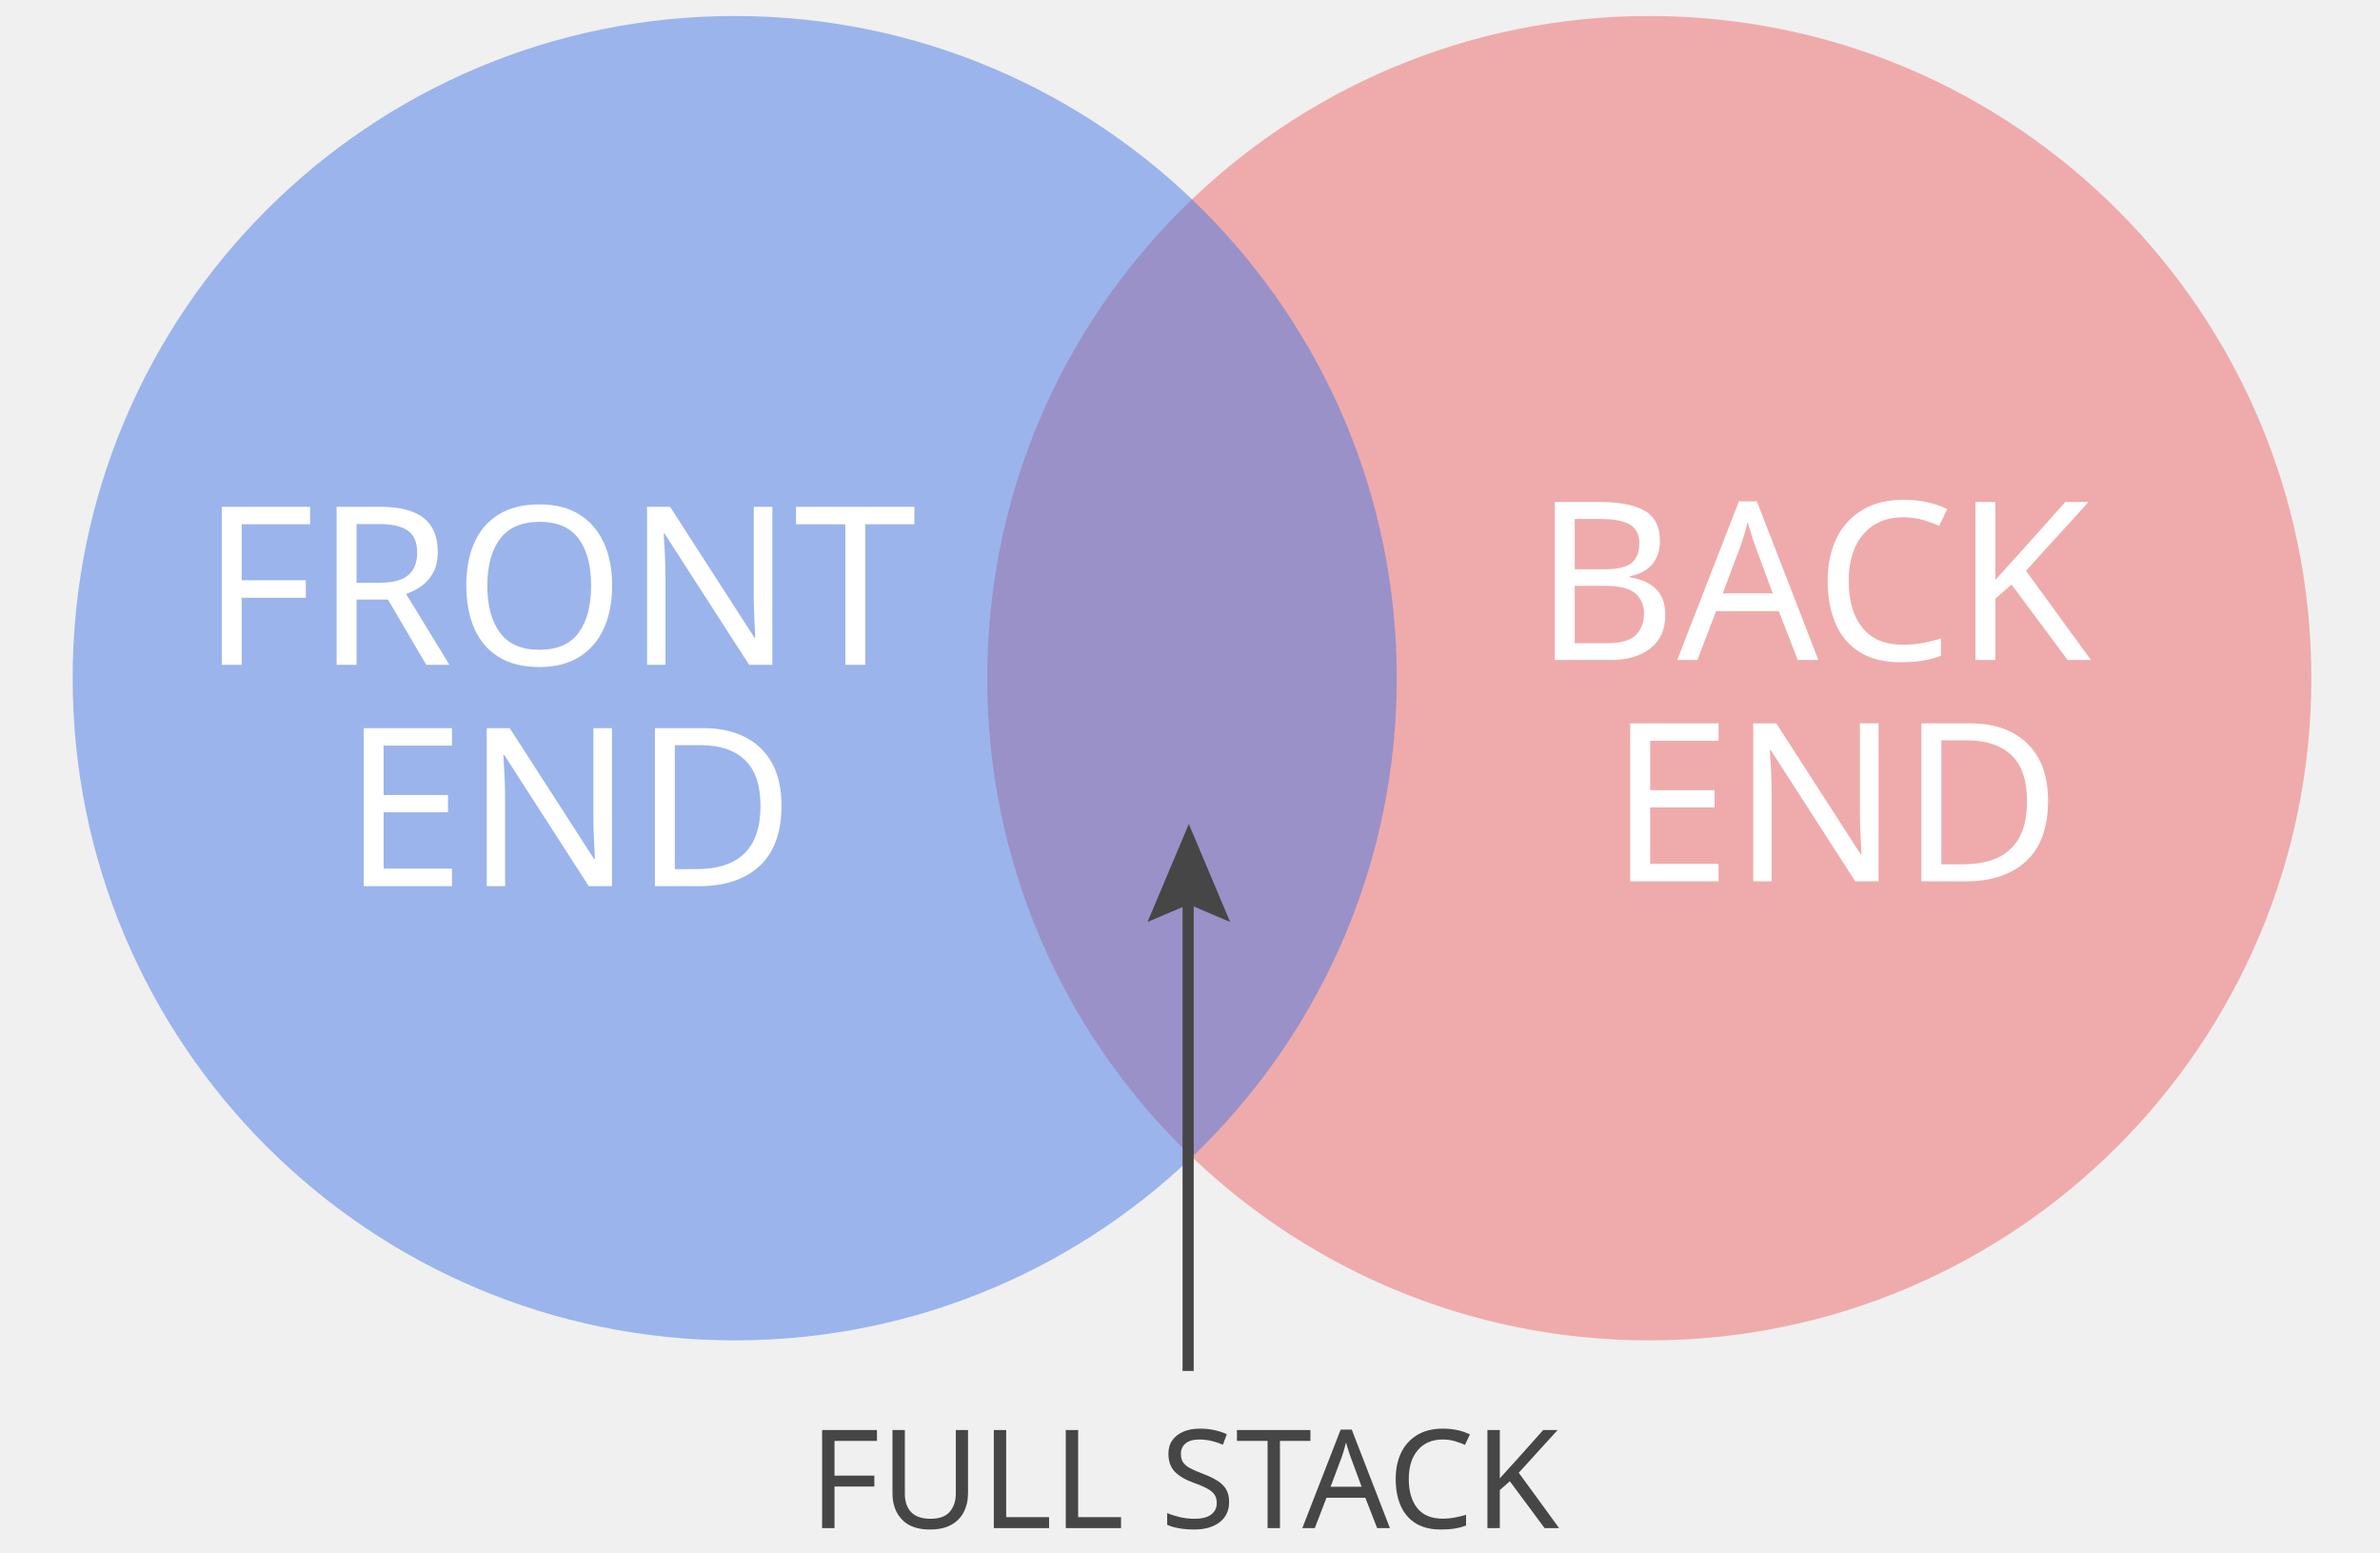
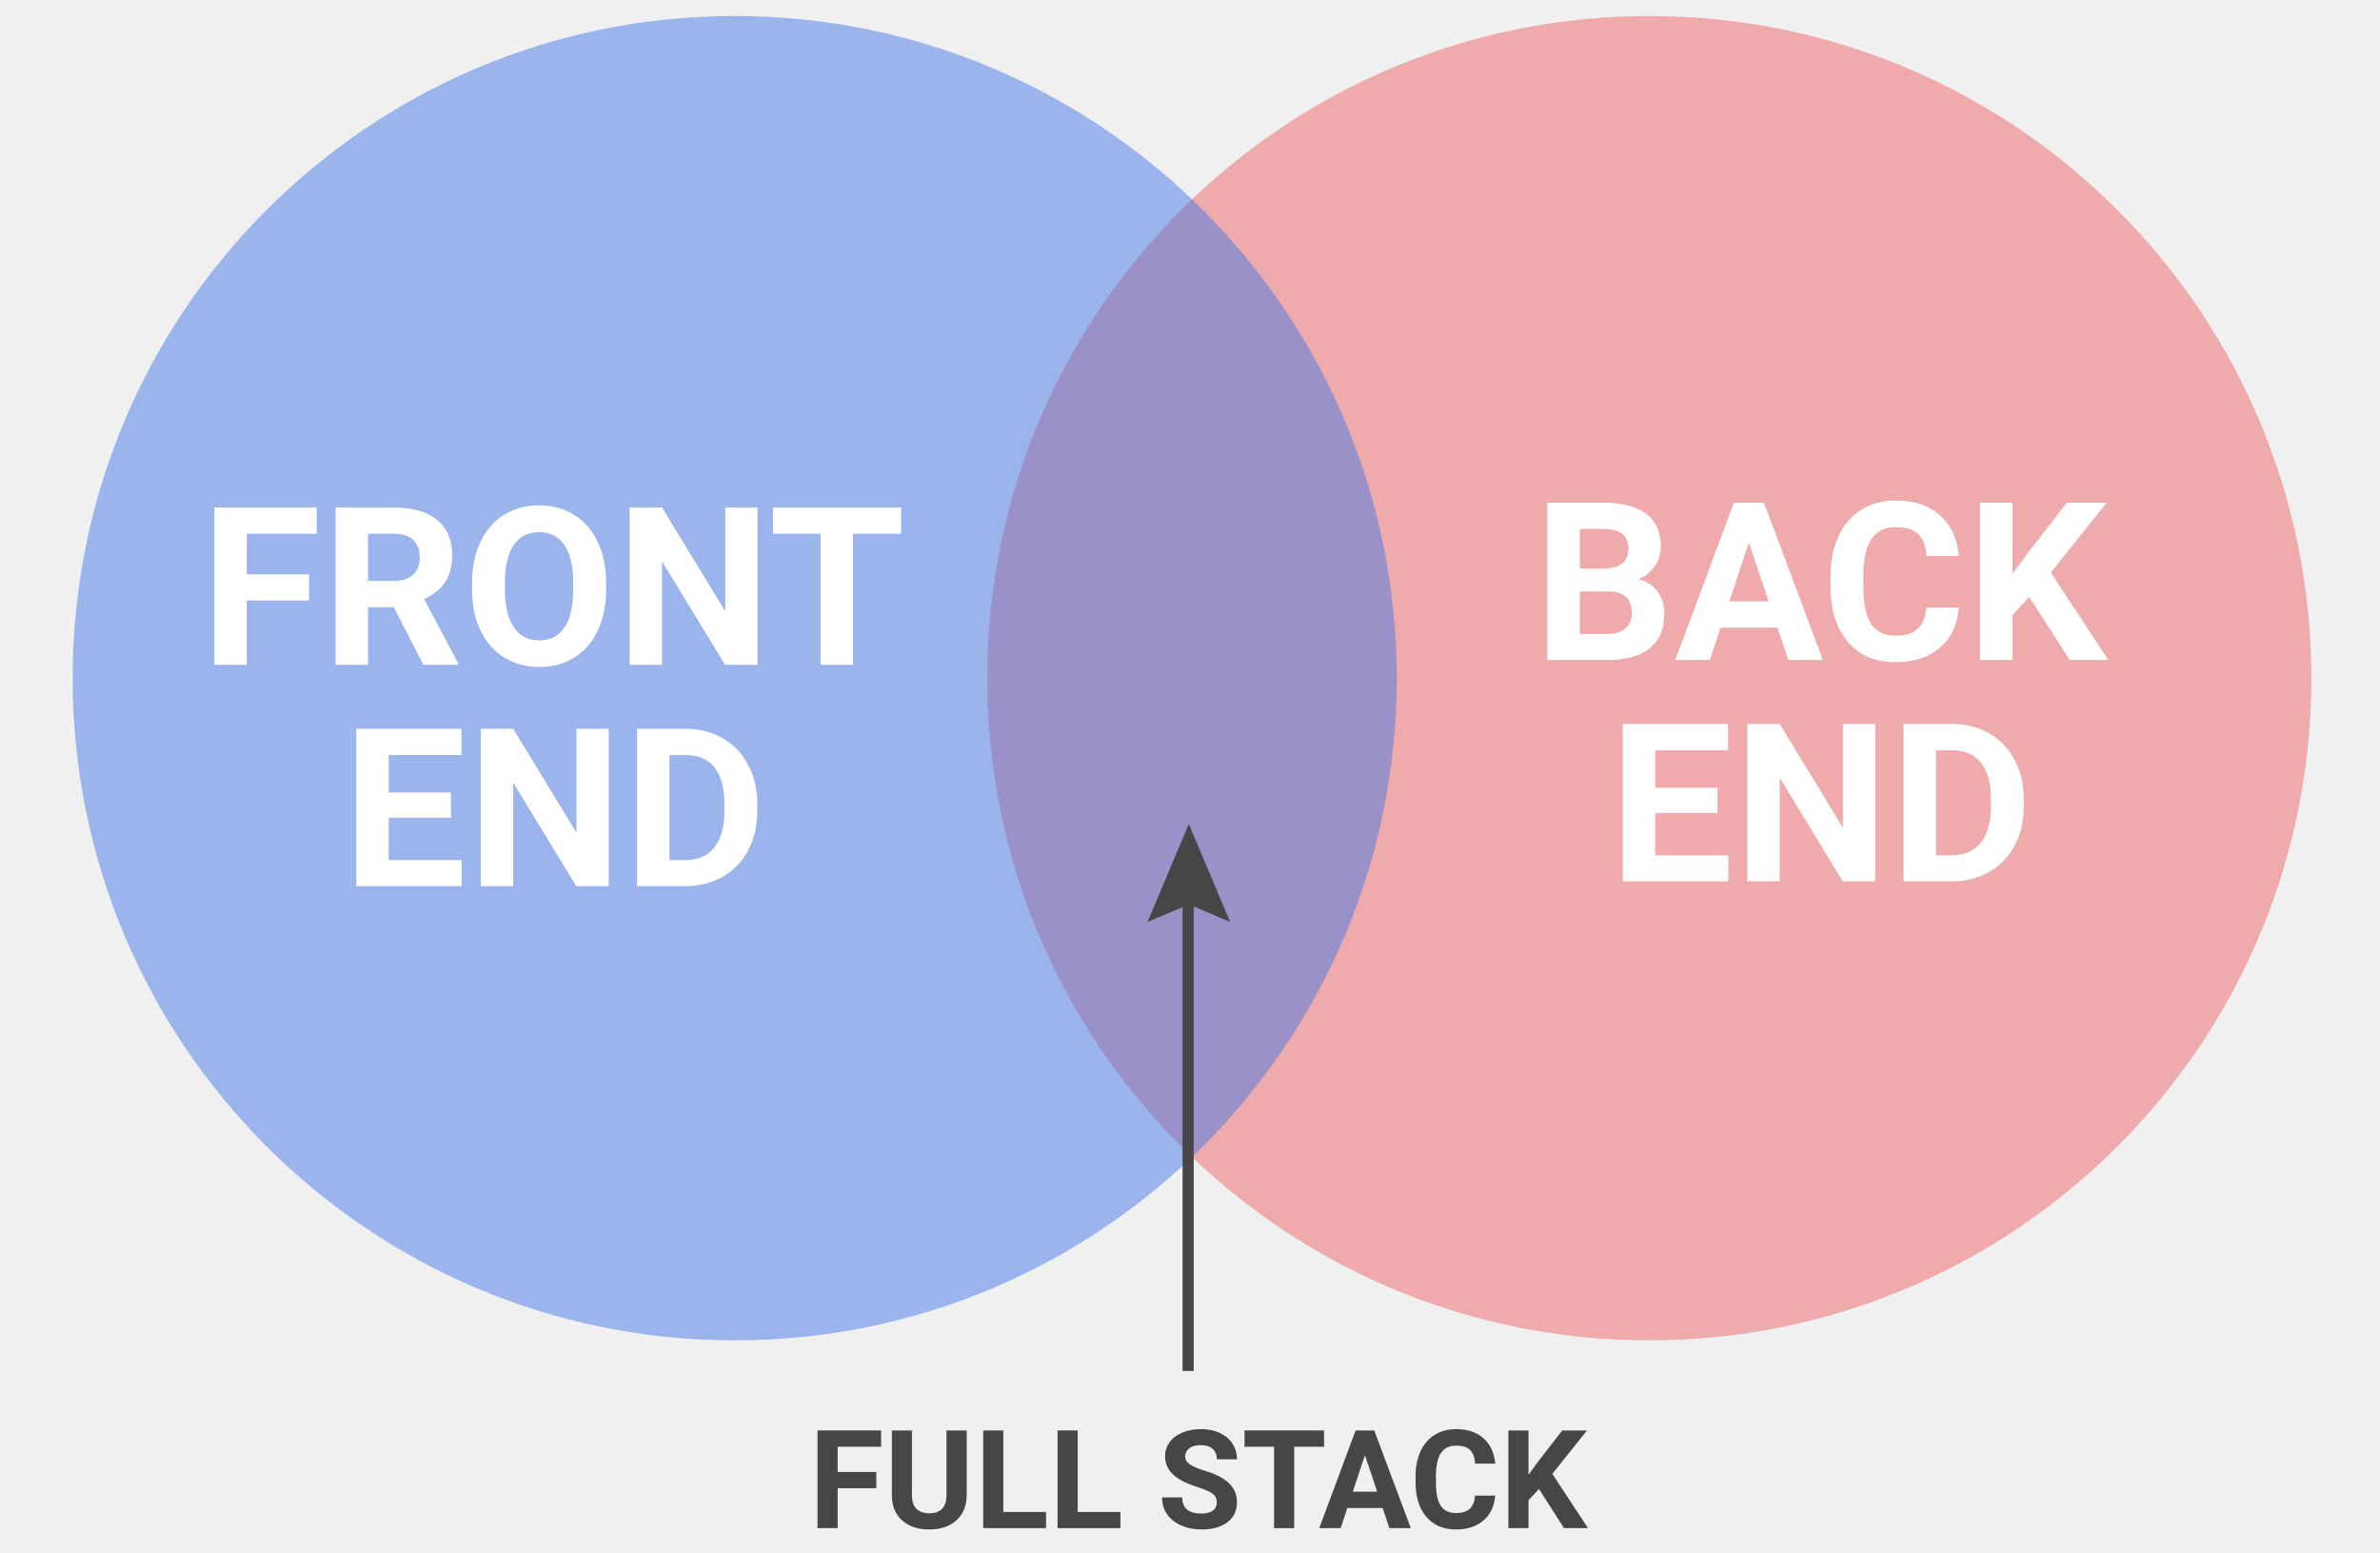
<svg xmlns="http://www.w3.org/2000/svg" version="1.1" id="Layer_1" x="0px" y="0px" width="640px" height="417.289px" viewBox="0 0 640 417.289" enable-background="new 0 0 640 417.289" xml:space="preserve">
-   <circle opacity="0.4" fill="#ED4343" cx="443.506" cy="182.335" r="178.034" />
-   <circle opacity="0.5" fill="#4678E8" cx="197.573" cy="182.335" r="178.033" />
-   <rect x="47.338" y="134.114" fill="none" width="203.55" height="108.123" />
-   <text transform="matrix(1 0 0 1 53.8691 178.7437)">
-     <tspan x="0" y="0" fill="#FFFFFF" font-family="'Roboto-Bold'" font-size="59.506">FRONT</tspan>
-     <tspan x="38.164" y="59.505" fill="#FFFFFF" font-family="'Roboto-Bold'" font-size="59.506">END</tspan>
-   </text>
+   <circle opacity="0.4" fill="#ED4343" enable-background="new    " cx="443.506" cy="182.335" r="178.034" />
+   <circle opacity="0.5" fill="#4678E8" enable-background="new    " cx="197.573" cy="182.335" r="178.033" />
+   <rect x="47.338" y="134.114" fill="none" width="203.55" height="108.122" />
+   <g enable-background="new    ">
+     <path fill="#FFFFFF" d="M83.099,161.456H66.363v17.288h-8.716v-42.305h27.544v7.061H66.363v10.925h16.736V161.456z" />
+     <path fill="#FFFFFF" d="M105.907,163.258h-6.944v15.486h-8.716v-42.305h15.719c4.998,0,8.852,1.114,11.564,3.341   c2.712,2.229,4.068,5.376,4.068,9.443c0,2.887-0.625,5.293-1.874,7.221s-3.143,3.462-5.68,4.605l9.152,17.287v0.407h-9.356   L105.907,163.258z M98.963,156.197h7.032c2.188,0,3.883-0.557,5.084-1.671c1.201-1.113,1.802-2.648,1.802-4.605   c0-1.994-0.567-3.563-1.7-4.707c-1.133-1.143-2.872-1.714-5.216-1.714h-7.002V156.197z" />
+     <path fill="#FFFFFF" d="M162.972,158.551c0,4.165-0.736,7.815-2.208,10.954c-1.472,3.138-3.579,5.56-6.319,7.264   c-2.741,1.704-5.884,2.557-9.429,2.557c-3.506,0-6.635-0.843-9.385-2.527c-2.751-1.686-4.881-4.092-6.393-7.221   c-1.511-3.128-2.276-6.727-2.295-10.794v-2.092c0-4.165,0.75-7.831,2.252-10.998c1.501-3.167,3.622-5.598,6.363-7.293   c2.741-1.694,5.874-2.542,9.399-2.542c3.525,0,6.658,0.848,9.399,2.542c2.741,1.695,4.862,4.126,6.363,7.293   c1.501,3.167,2.251,6.823,2.251,10.969V158.551z M154.14,156.633c0-4.436-0.794-7.806-2.383-10.111   c-1.588-2.305-3.854-3.457-6.799-3.457c-2.925,0-5.182,1.138-6.77,3.414c-1.588,2.275-2.393,5.612-2.412,10.009v2.063   c0,4.319,0.794,7.671,2.383,10.053c1.588,2.383,3.874,3.574,6.857,3.574c2.925,0,5.172-1.147,6.741-3.443   c1.569-2.295,2.363-5.642,2.383-10.038V156.633z" />
+     <path fill="#FFFFFF" d="M203.708,178.744h-8.716l-16.969-27.835v27.835h-8.716v-42.305h8.716l16.998,27.894v-27.894h8.688V178.744z   " />
+     <path fill="#FFFFFF" d="M242.323,143.5h-12.959v35.244h-8.716V143.5h-12.785v-7.061h34.46V143.5z" />
+   </g>
+   <g enable-background="new    ">
+     <path fill="#FFFFFF" d="M121.263,219.856h-16.736v11.391h19.642v7.002H95.811v-42.305h28.3v7.061h-19.583v10.082h16.736V219.856z" />
+     <path fill="#FFFFFF" d="M163.684,238.249h-8.716l-16.969-27.835v27.835h-8.716v-42.305h8.716l16.998,27.894v-27.894h8.688V238.249z   " />
+     <path fill="#FFFFFF" d="M171.297,238.249v-42.305h13.017c3.719,0,7.046,0.838,9.98,2.514c2.935,1.675,5.225,4.058,6.872,7.147   s2.47,6.601,2.47,10.532v1.947c0,3.932-0.809,7.429-2.426,10.488c-1.618,3.062-3.898,5.434-6.843,7.119   c-2.944,1.685-6.267,2.537-9.966,2.557H171.297z M180.013,203.005v28.242h4.213c3.409,0,6.014-1.114,7.816-3.342   c1.801-2.228,2.721-5.414,2.76-9.56v-2.237c0-4.3-0.891-7.559-2.673-9.776s-4.387-3.327-7.816-3.327H180.013z" />
+   </g>
  <rect x="387.918" y="132.82" fill="none" width="203.549" height="110.713" />
-   <text transform="matrix(1 0 0 1 412.332 177.4497)">
-     <tspan x="0" y="0" fill="#FFFFFF" font-family="'Roboto-Bold'" font-size="59.506">BACK</tspan>
-     <tspan x="20.281" y="59.505" fill="#FFFFFF" font-family="'Roboto-Bold'" font-size="59.506">END</tspan>
-   </text>
+   <g enable-background="new    ">
+     <path fill="#FFFFFF" d="M416.109,177.449v-42.305h14.818c5.133,0,9.025,0.983,11.68,2.949s3.98,4.848,3.98,8.644   c0,2.073-0.532,3.898-1.598,5.478s-2.547,2.736-4.445,3.472c2.169,0.543,3.879,1.638,5.129,3.283   c1.248,1.646,1.873,3.661,1.873,6.044c0,4.067-1.297,7.147-3.893,9.239s-6.296,3.157-11.1,3.196H416.109z M424.826,152.868h6.45   c4.397-0.077,6.595-1.83,6.595-5.259c0-1.918-0.557-3.298-1.67-4.141c-1.114-0.843-2.872-1.264-5.273-1.264h-6.102V152.868z    M424.826,159.028v11.419h7.467c2.053,0,3.656-0.489,4.809-1.468c1.152-0.978,1.729-2.329,1.729-4.053   c0-3.874-2.004-5.841-6.014-5.898H424.826z" />
+     <path fill="#FFFFFF" d="M477.969,168.732h-15.283l-2.906,8.717h-9.268l15.748-42.305h8.076l15.836,42.305h-9.27L477.969,168.732z    M465.039,161.672h10.576l-5.317-15.835L465.039,161.672z" />
+     <path fill="#FFFFFF" d="M526.724,163.357c-0.329,4.552-2.01,8.136-5.042,10.75c-3.031,2.615-7.026,3.923-11.984,3.923   c-5.424,0-9.69-1.825-12.799-5.477c-3.109-3.651-4.664-8.663-4.664-15.036v-2.586c0-4.068,0.717-7.651,2.15-10.751   c1.434-3.099,3.481-5.477,6.145-7.133c2.664-1.656,5.758-2.484,9.283-2.484c4.882,0,8.814,1.308,11.797,3.922   c2.982,2.615,4.707,6.286,5.172,11.013h-8.717c-0.213-2.731-0.973-4.712-2.28-5.942c-1.308-1.229-3.298-1.845-5.972-1.845   c-2.904,0-5.08,1.042-6.522,3.123c-1.442,2.083-2.185,5.313-2.223,9.69v3.196c0,4.571,0.692,7.913,2.077,10.024   s3.569,3.167,6.553,3.167c2.691,0,4.701-0.615,6.029-1.846c1.326-1.229,2.086-3.133,2.28-5.709H526.724z" />
+     <path fill="#FFFFFF" d="M545.696,160.48l-4.532,4.882v12.087h-8.717v-42.305h8.717v19.177l3.835-5.259l10.78-13.918H566.5   l-15.021,18.799l15.457,23.506h-10.373L545.696,160.48z" />
+   </g>
+   <g enable-background="new    ">
+     <path fill="#FFFFFF" d="M461.843,218.562h-16.736v11.391h19.642v7.002h-28.357V194.65h28.299v7.061h-19.583v10.082h16.736V218.562z   " />
+     <path fill="#FFFFFF" d="M504.264,236.955h-8.717l-16.969-27.835v27.835h-8.717V194.65h8.717l16.998,27.894V194.65h8.688V236.955z" />
+     <path fill="#FFFFFF" d="M511.877,236.955V194.65h13.016c3.72,0,7.047,0.838,9.98,2.514c2.936,1.675,5.226,4.058,6.872,7.147   s2.47,6.601,2.47,10.532v1.947c0,3.932-0.809,7.429-2.426,10.488c-1.617,3.062-3.898,5.434-6.843,7.119   c-2.944,1.685-6.267,2.537-9.966,2.557H511.877z M520.593,201.711v28.242h4.214c3.408,0,6.014-1.114,7.815-3.342   s2.722-5.414,2.761-9.56v-2.237c0-4.3-0.892-7.559-2.674-9.776s-4.387-3.327-7.816-3.327H520.593z" />
+   </g>
  <g>
    <g>
      <line fill="none" stroke="#464646" stroke-width="3" stroke-miterlimit="10" x1="319.5" y1="368.592" x2="319.5" y2="239.592" />
      <g>
        <polygon fill="#464646" points="330.794,247.877 319.685,243.157 308.575,247.877 319.685,221.542    " />
      </g>
    </g>
  </g>
  <rect x="193.838" y="383.146" fill="none" width="259.08" height="30.102" />
-   <text transform="matrix(1 0 0 1 217.498 410.8477)" fill="#464646" font-family="'Roboto-Bold'" font-size="36.934">FULL STACK</text>
+   <g>
+     <g enable-background="new    ">
+       <path fill="#464646" d="M235.641,400.117h-10.388v10.73h-5.411V384.59h17.097v4.382h-11.686v6.781h10.388V400.117z" />
+       <path fill="#464646" d="M259.951,384.59v17.295c0,2.873-0.899,5.146-2.696,6.816c-1.798,1.672-4.253,2.507-7.367,2.507    c-3.066,0-5.5-0.812-7.304-2.435c-1.803-1.623-2.723-3.853-2.759-6.69V384.59h5.411v17.331c0,1.719,0.412,2.973,1.235,3.76    c0.823,0.788,1.962,1.182,3.417,1.182c3.042,0,4.586-1.599,4.635-4.798V384.59H259.951z" />
+       <path fill="#464646" d="M269.798,406.501h11.488v4.347h-16.898V384.59h5.411V406.501z" />
+       <path fill="#464646" d="M289.798,406.501h11.488v4.347h-16.898V384.59h5.411V406.501z" />
+       <path fill="#464646" d="M327.201,403.959c0-1.022-0.36-1.807-1.082-2.354c-0.721-0.548-2.02-1.124-3.895-1.731    c-1.876-0.607-3.361-1.205-4.455-1.795c-2.982-1.61-4.472-3.781-4.472-6.51c0-1.419,0.399-2.685,1.199-3.797    c0.799-1.111,1.948-1.98,3.444-2.605c1.497-0.625,3.176-0.938,5.041-0.938c1.876,0,3.547,0.34,5.014,1.02    c1.467,0.679,2.606,1.638,3.417,2.876c0.812,1.238,1.218,2.646,1.218,4.221h-5.41c0-1.202-0.379-2.138-1.136-2.805    c-0.758-0.667-1.822-1.001-3.192-1.001c-1.323,0-2.351,0.279-3.084,0.839c-0.733,0.559-1.1,1.295-1.1,2.209    c0,0.854,0.43,1.569,1.29,2.146c0.859,0.577,2.125,1.118,3.796,1.623c3.078,0.926,5.32,2.073,6.727,3.444    c1.407,1.37,2.11,3.078,2.11,5.122c0,2.271-0.859,4.055-2.579,5.347c-1.719,1.293-4.033,1.938-6.943,1.938    c-2.02,0-3.859-0.369-5.518-1.108c-1.659-0.74-2.925-1.753-3.796-3.039s-1.308-2.777-1.308-4.473h5.429    c0,2.897,1.731,4.347,5.193,4.347c1.287,0,2.291-0.262,3.012-0.785C326.841,405.627,327.201,404.896,327.201,403.959z" />
+       <path fill="#464646" d="M356.057,388.972h-8.043v21.876h-5.41v-21.876h-7.936v-4.382h21.389V388.972z" />
+       <path fill="#464646" d="M371.801,405.438h-9.486l-1.803,5.41h-5.754l9.775-26.258h5.014l9.828,26.258h-5.753L371.801,405.438z     M363.775,401.055h6.564l-3.301-9.828L363.775,401.055z" />
+       <path fill="#464646" d="M402.062,402.101c-0.205,2.826-1.248,5.05-3.129,6.673c-1.882,1.623-4.361,2.435-7.439,2.435    c-3.367,0-6.015-1.133-7.944-3.399c-1.93-2.266-2.895-5.377-2.895-9.333v-1.604c0-2.525,0.444-4.749,1.335-6.673    c0.889-1.924,2.16-3.399,3.814-4.428c1.652-1.027,3.573-1.542,5.762-1.542c3.029,0,5.471,0.812,7.322,2.435    s2.922,3.902,3.209,6.836h-5.41c-0.132-1.695-0.604-2.925-1.415-3.688s-2.047-1.146-3.706-1.146c-1.804,0-3.153,0.646-4.049,1.939    c-0.896,1.292-1.355,3.297-1.38,6.014v1.984c0,2.837,0.431,4.911,1.29,6.222s2.215,1.966,4.066,1.966    c1.671,0,2.918-0.382,3.742-1.146c0.823-0.763,1.295-1.944,1.416-3.544H402.062z" />
+       <path fill="#464646" d="M413.839,400.315l-2.813,3.03v7.502h-5.41V384.59h5.41v11.902l2.381-3.265l6.69-8.638h6.655l-9.324,11.668    l9.594,14.59h-6.438L413.839,400.315z" />
+     </g>
+   </g>
</svg>
